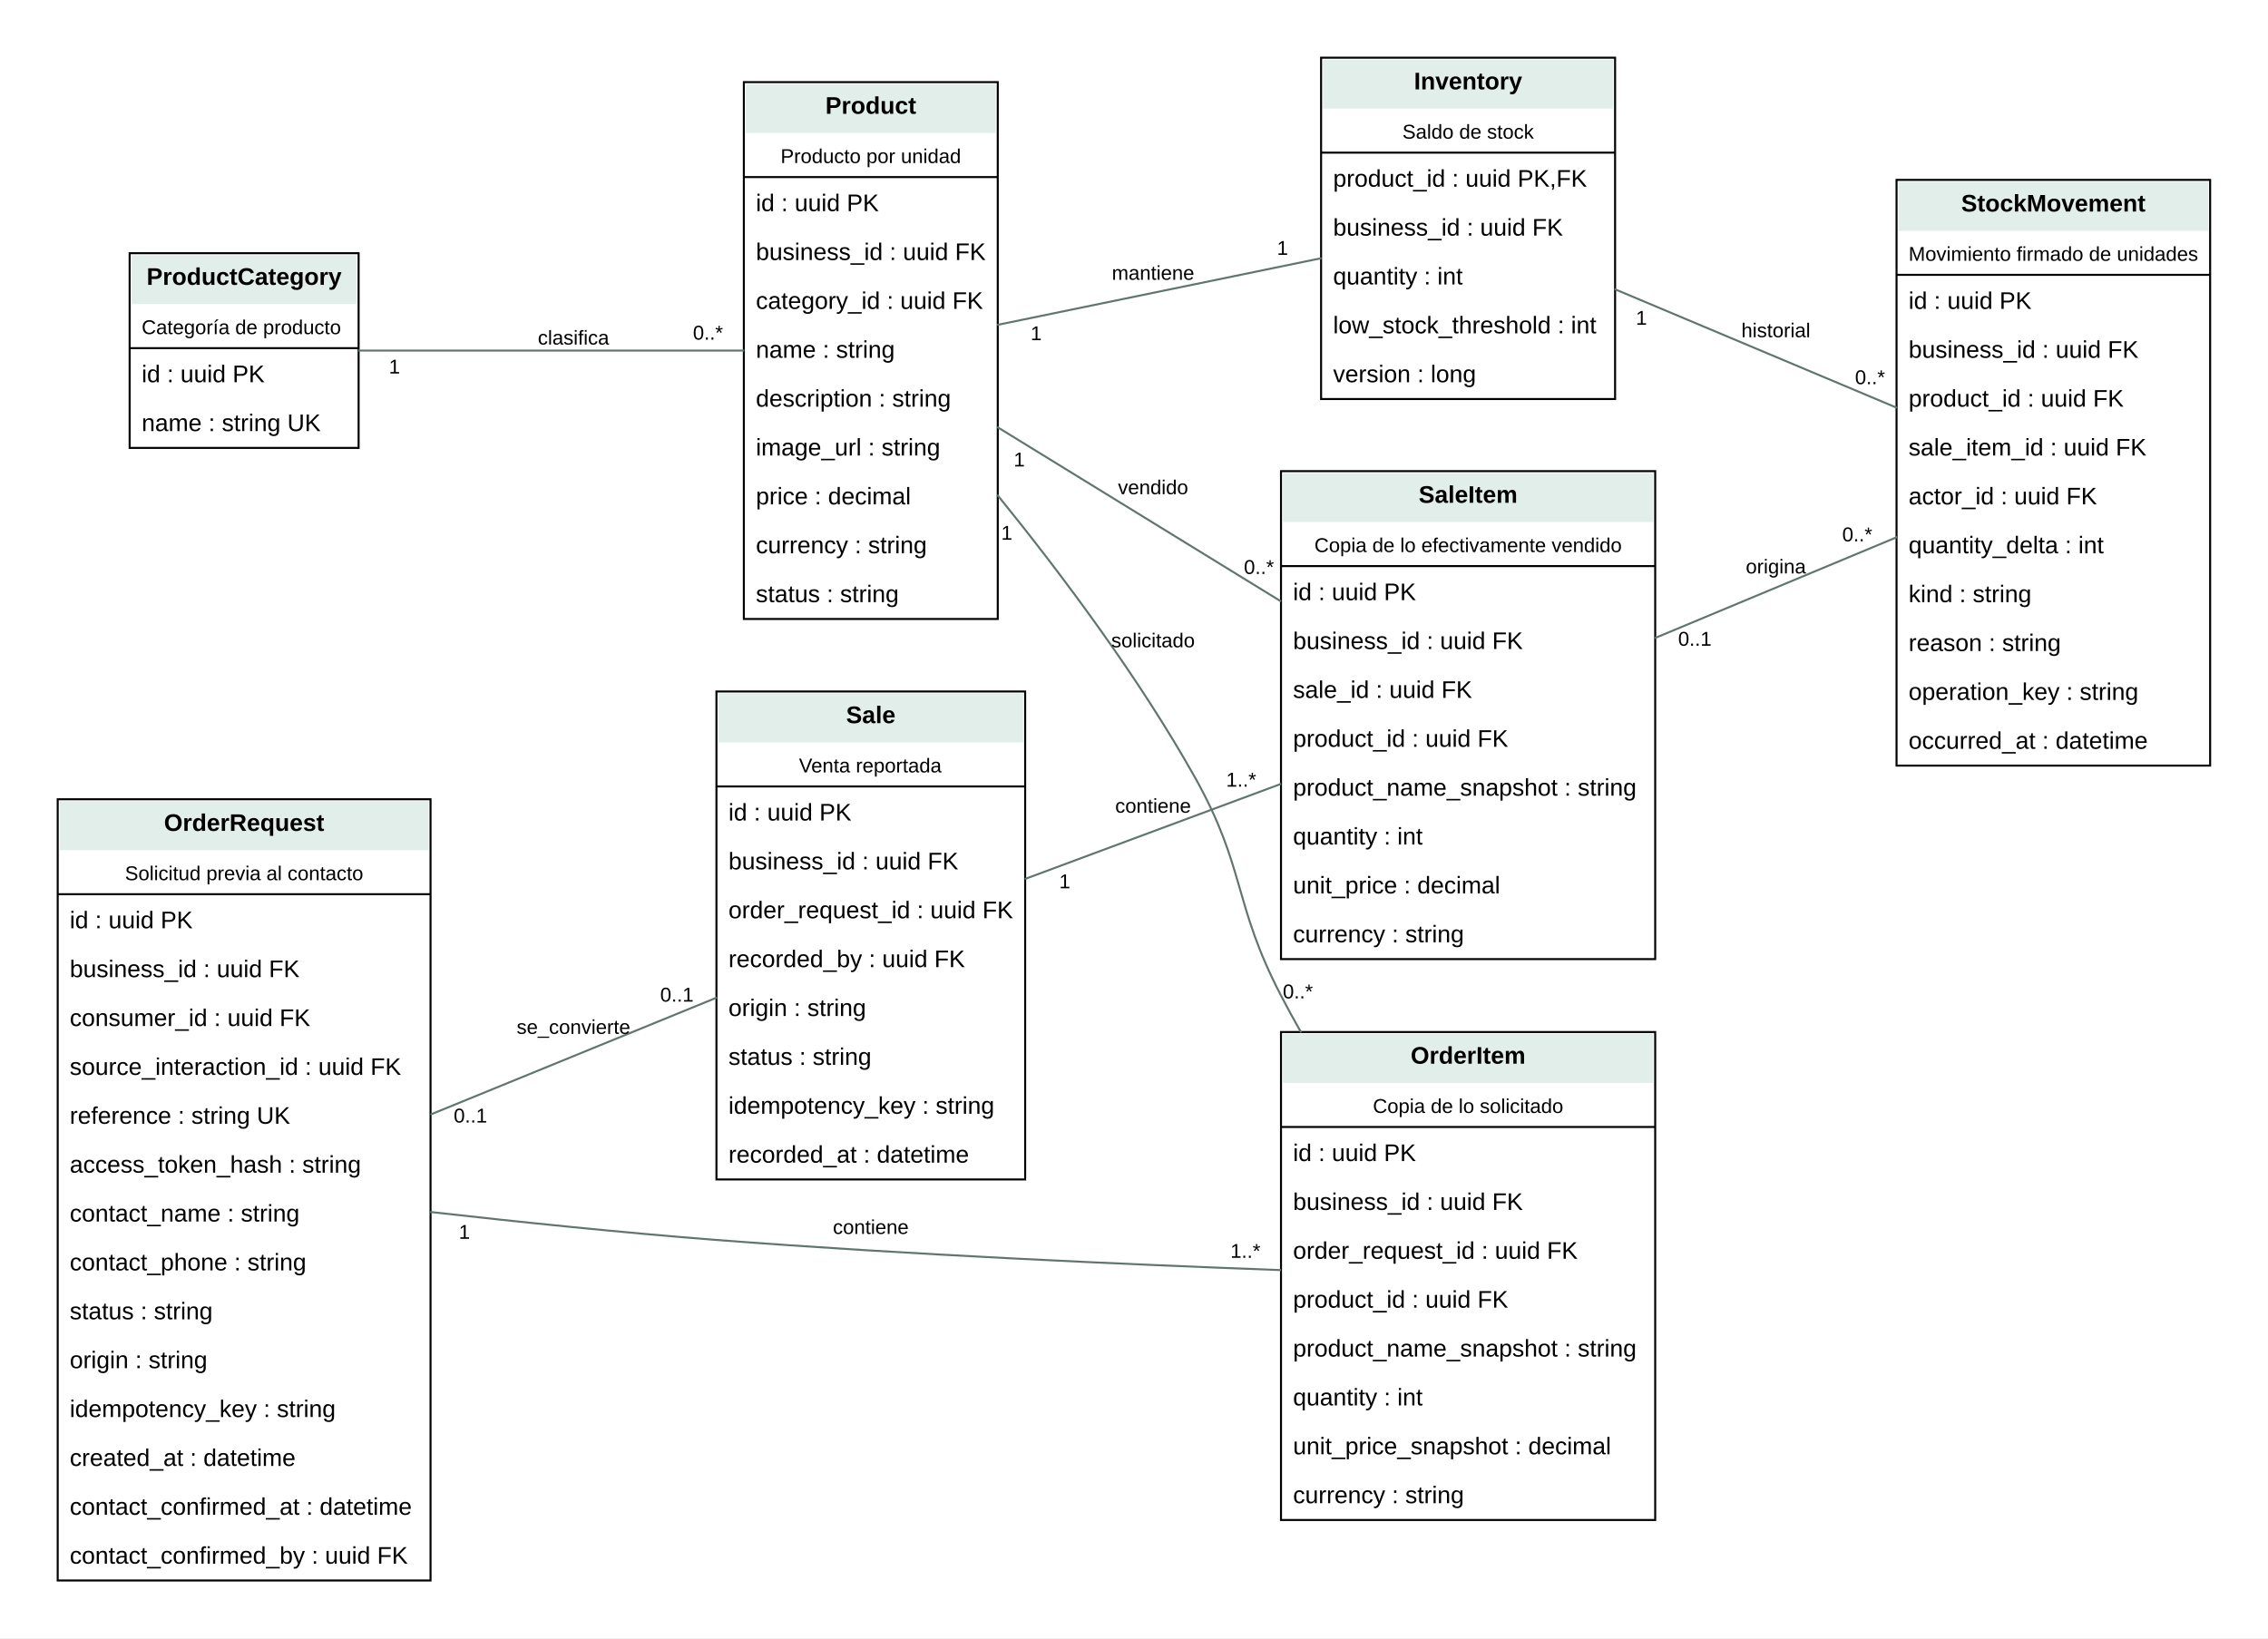
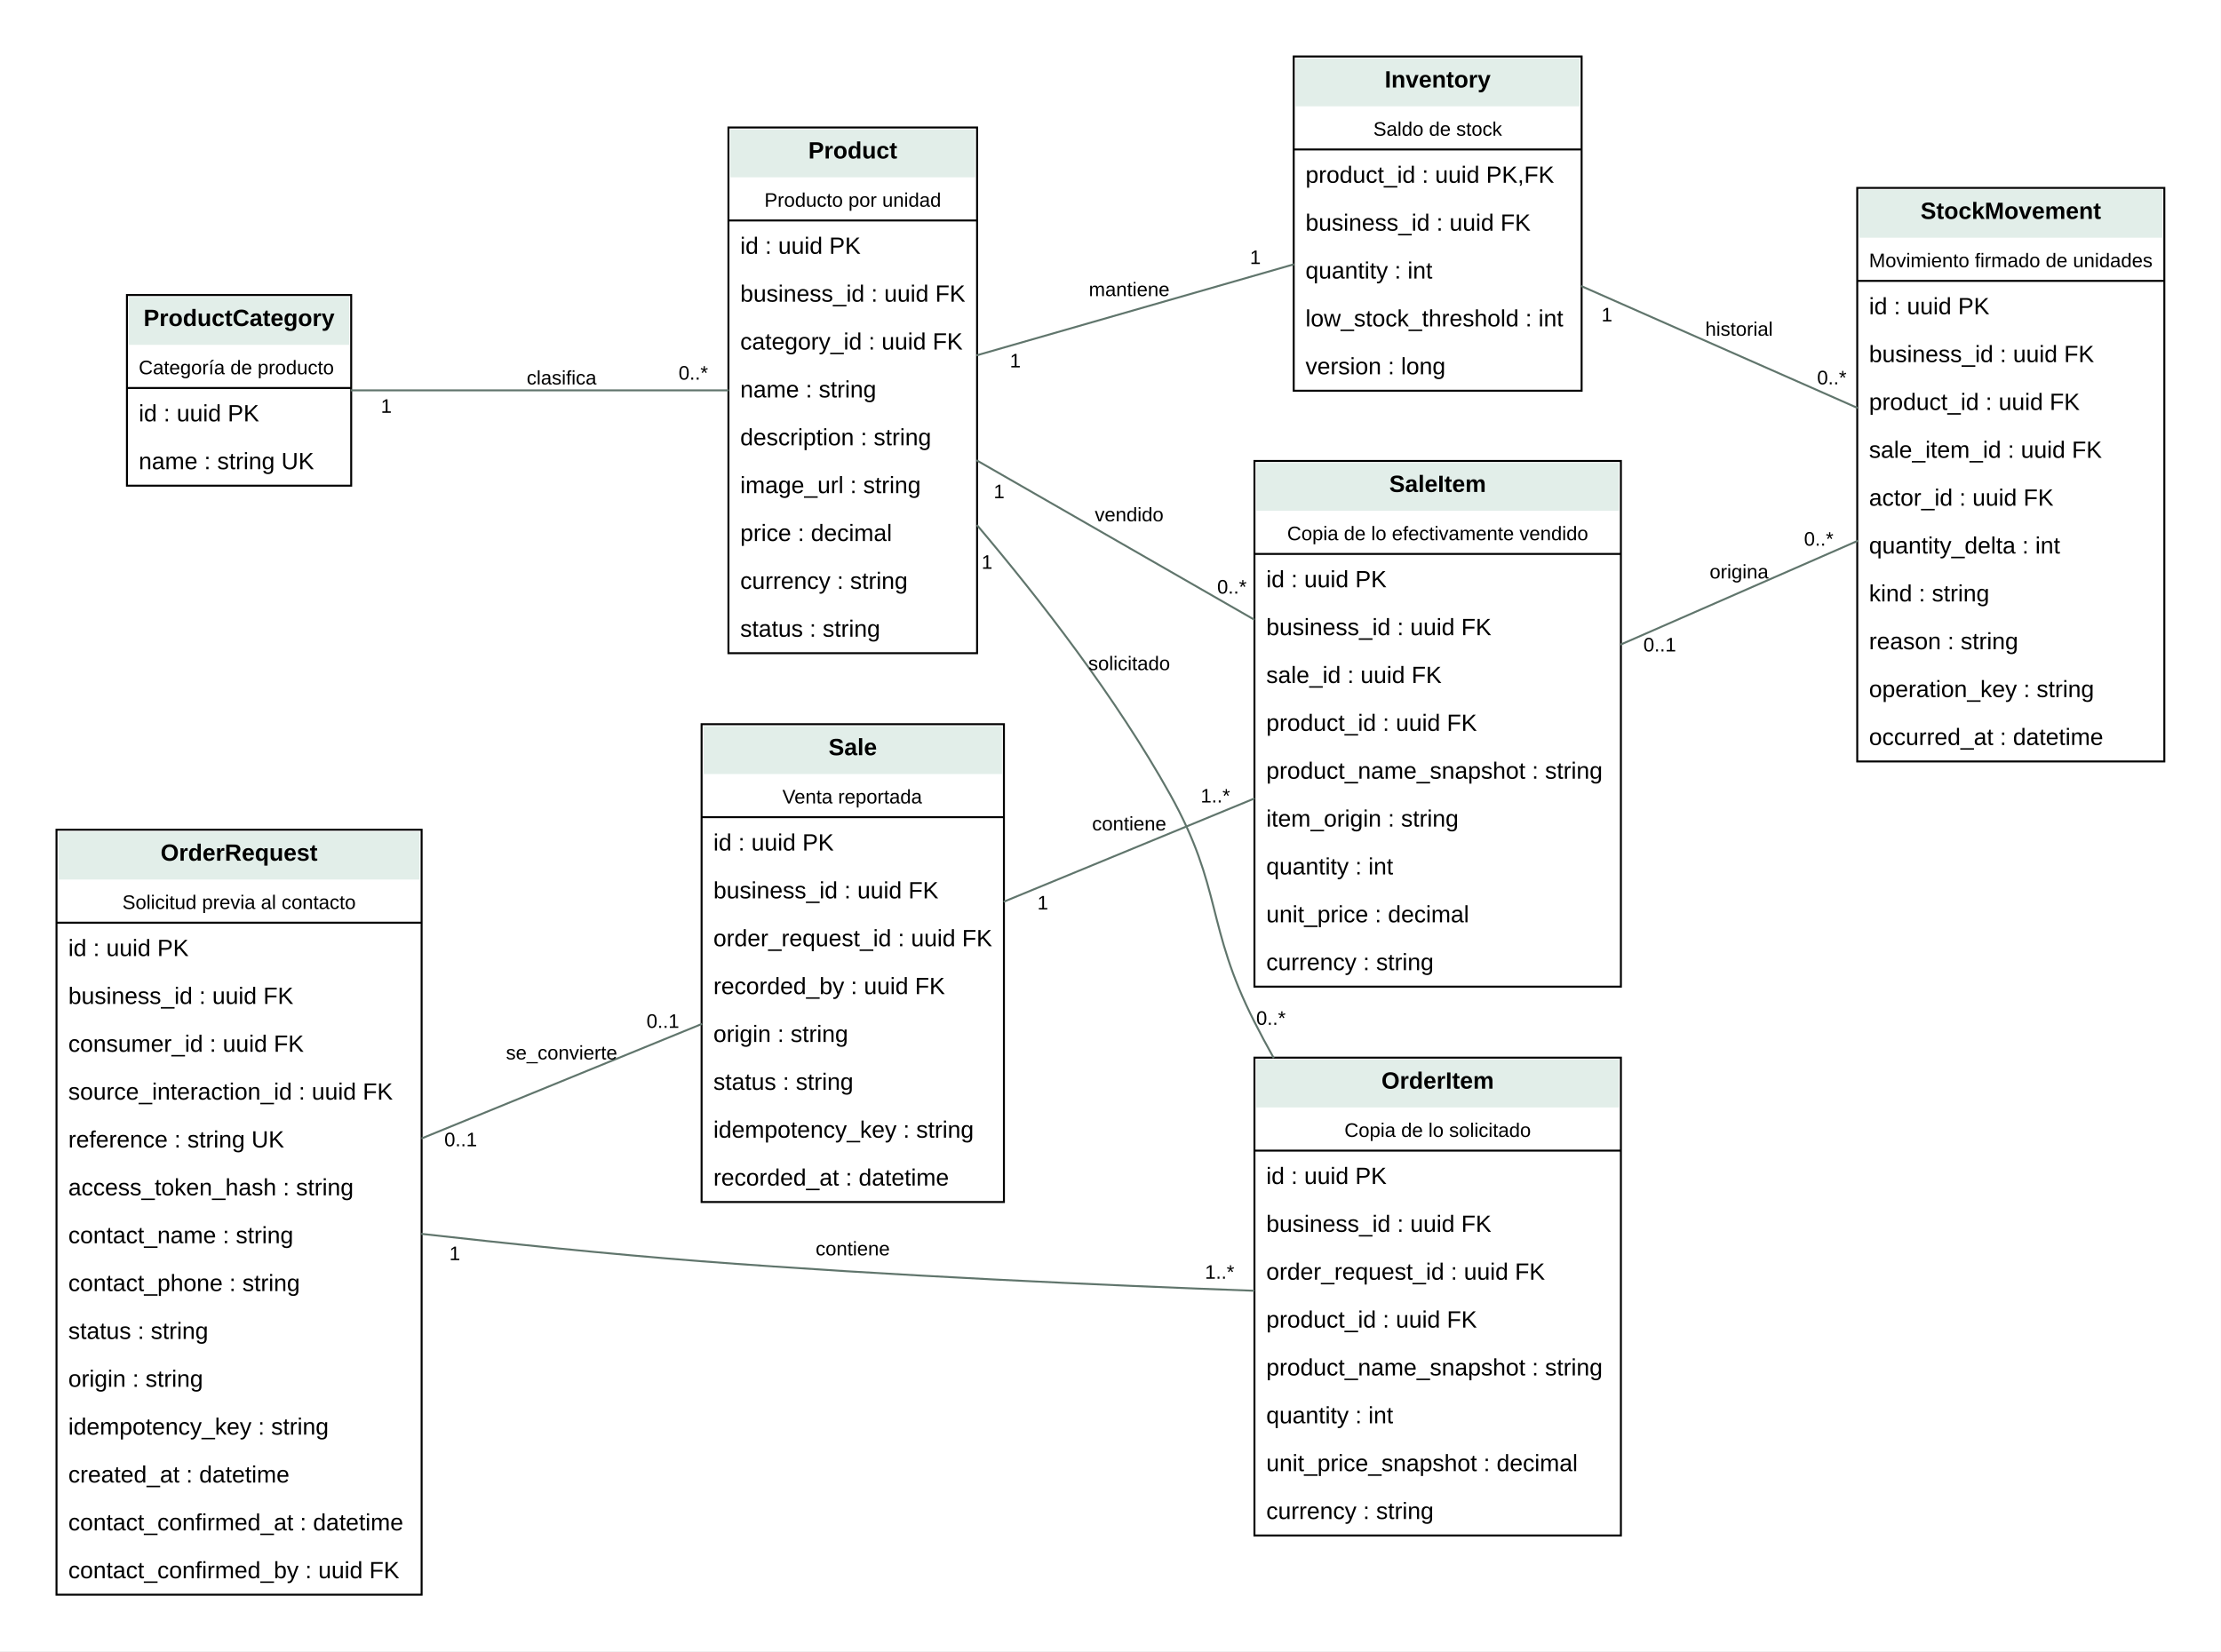
- <svg xmlns="http://www.w3.org/2000/svg" width="1132pt" height="818pt" viewBox="0.00 0.00 1132.00 818.00">
-   <g id="graph0" class="graph" transform="scale(1 1) rotate(0) translate(28.8 789)">
-     <polygon fill="white" stroke="none" points="-28.8,28.8 -28.8,-789 1103.12,-789 1103.12,28.8 -28.8,28.8" />
+ <svg xmlns="http://www.w3.org/2000/svg" width="1132pt" height="842pt" viewBox="0.00 0.00 1132.00 842.00">
+   <g id="graph0" class="graph" transform="scale(1 1) rotate(0) translate(28.8 813)">
+     <polygon fill="white" stroke="none" points="-28.8,28.8 -28.8,-813 1103.12,-813 1103.12,28.8 -28.8,28.8" />
    <g id="node1" class="node">
      <polygon fill="black" stroke="black" points="35.9,-615.2 35.9,-615.2 150.19,-615.2 150.19,-615.2 35.9,-615.2" />
      <polygon fill="none" stroke="black" points="35.9,-565.4 35.9,-662.6 150.19,-662.6 150.19,-565.4 35.9,-565.4" />
      <polygon fill="#e2eee9" stroke="none" points="36.9,-637.2 36.9,-661.6 149.19,-661.6 149.19,-637.2 36.9,-637.2" />
      <text xml:space="preserve" text-anchor="start" x="44.37" y="-646.8" font-family="Arial" font-weight="bold" font-size="12.00">ProductCategory</text>
      <text xml:space="preserve" text-anchor="start" x="41.9" y="-622.2" font-family="Arial" font-size="10.00">Categoría de producto</text>
      <text xml:space="preserve" text-anchor="start" x="41.9" y="-598.2" font-family="Arial" font-size="12.00">id : uuid PK</text>
      <text xml:space="preserve" text-anchor="start" x="41.9" y="-573.8" font-family="Arial" font-size="12.00">name : string UK</text>
    </g>
    <g id="node2" class="node">
      <polygon fill="black" stroke="black" points="342.47,-700.6 342.47,-700.6 469.2,-700.6 469.2,-700.6 342.47,-700.6" />
      <polygon fill="none" stroke="black" points="342.47,-480 342.47,-748 469.2,-748 469.2,-480 342.47,-480" />
      <polygon fill="#e2eee9" stroke="none" points="343.47,-722.6 343.47,-747 468.2,-747 468.2,-722.6 343.47,-722.6" />
      <text xml:space="preserve" text-anchor="start" x="383.17" y="-732.2" font-family="Arial" font-weight="bold" font-size="12.00">Product</text>
      <text xml:space="preserve" text-anchor="start" x="360.8" y="-707.6" font-family="Arial" font-size="10.00">Producto por unidad</text>
      <text xml:space="preserve" text-anchor="start" x="348.47" y="-683.6" font-family="Arial" font-size="12.00">id : uuid PK</text>
      <text xml:space="preserve" text-anchor="start" x="348.47" y="-659.2" font-family="Arial" font-size="12.00">business_id : uuid FK</text>
      <text xml:space="preserve" text-anchor="start" x="348.47" y="-634.8" font-family="Arial" font-size="12.00">category_id : uuid FK</text>
      <text xml:space="preserve" text-anchor="start" x="348.47" y="-610.4" font-family="Arial" font-size="12.00">name : string </text>
      <text xml:space="preserve" text-anchor="start" x="348.47" y="-586" font-family="Arial" font-size="12.00">description : string </text>
      <text xml:space="preserve" text-anchor="start" x="348.47" y="-561.6" font-family="Arial" font-size="12.00">image_url : string </text>
      <text xml:space="preserve" text-anchor="start" x="348.47" y="-537.2" font-family="Arial" font-size="12.00">price : decimal </text>
      <text xml:space="preserve" text-anchor="start" x="348.47" y="-512.8" font-family="Arial" font-size="12.00">currency : string </text>
      <text xml:space="preserve" text-anchor="start" x="348.47" y="-488.4" font-family="Arial" font-size="12.00">status : string </text>
    </g>
    <g id="edge1" class="edge">
      <path fill="none" stroke="#60756c" d="M149.97,-614C204.23,-614 286.41,-614 342.69,-614" />
      <text xml:space="preserve" text-anchor="middle" x="257.44" y="-617" font-family="Arial" font-size="10.00">clasifica</text>
      <text xml:space="preserve" text-anchor="middle" x="324.57" y="-619.45" font-family="Arial" font-size="10.00">0..*</text>
      <text xml:space="preserve" text-anchor="middle" x="168.09" y="-602.55" font-family="Arial" font-size="10.00">1</text>
    </g>
    <g id="node3" class="node">
-       <polygon fill="black" stroke="black" points="630.58,-712.8 630.58,-712.8 777.32,-712.8 777.32,-712.8 630.58,-712.8" />
-       <polygon fill="none" stroke="black" points="630.58,-589.8 630.58,-760.2 777.32,-760.2 777.32,-589.8 630.58,-589.8" />
-       <polygon fill="#e2eee9" stroke="none" points="631.58,-734.8 631.58,-759.2 776.32,-759.2 776.32,-734.8 631.58,-734.8" />
-       <text xml:space="preserve" text-anchor="start" x="676.95" y="-744.4" font-family="Arial" font-weight="bold" font-size="12.00">Inventory</text>
-       <text xml:space="preserve" text-anchor="start" x="671.16" y="-719.8" font-family="Arial" font-size="10.00">Saldo de stock</text>
-       <text xml:space="preserve" text-anchor="start" x="636.58" y="-695.8" font-family="Arial" font-size="12.00">product_id : uuid PK,FK</text>
-       <text xml:space="preserve" text-anchor="start" x="636.58" y="-671.4" font-family="Arial" font-size="12.00">business_id : uuid FK</text>
-       <text xml:space="preserve" text-anchor="start" x="636.58" y="-647" font-family="Arial" font-size="12.00">quantity : int </text>
-       <text xml:space="preserve" text-anchor="start" x="636.58" y="-622.6" font-family="Arial" font-size="12.00">low_stock_threshold : int </text>
-       <text xml:space="preserve" text-anchor="start" x="636.58" y="-598.2" font-family="Arial" font-size="12.00">version : long </text>
+       <polygon fill="black" stroke="black" points="630.58,-736.8 630.58,-736.8 777.32,-736.8 777.32,-736.8 630.58,-736.8" />
+       <polygon fill="none" stroke="black" points="630.58,-613.8 630.58,-784.2 777.32,-784.2 777.32,-613.8 630.58,-613.8" />
+       <polygon fill="#e2eee9" stroke="none" points="631.58,-758.8 631.58,-783.2 776.32,-783.2 776.32,-758.8 631.58,-758.8" />
+       <text xml:space="preserve" text-anchor="start" x="676.95" y="-768.4" font-family="Arial" font-weight="bold" font-size="12.00">Inventory</text>
+       <text xml:space="preserve" text-anchor="start" x="671.16" y="-743.8" font-family="Arial" font-size="10.00">Saldo de stock</text>
+       <text xml:space="preserve" text-anchor="start" x="636.58" y="-719.8" font-family="Arial" font-size="12.00">product_id : uuid PK,FK</text>
+       <text xml:space="preserve" text-anchor="start" x="636.58" y="-695.4" font-family="Arial" font-size="12.00">business_id : uuid FK</text>
+       <text xml:space="preserve" text-anchor="start" x="636.58" y="-671" font-family="Arial" font-size="12.00">quantity : int </text>
+       <text xml:space="preserve" text-anchor="start" x="636.58" y="-646.6" font-family="Arial" font-size="12.00">low_stock_threshold : int </text>
+       <text xml:space="preserve" text-anchor="start" x="636.58" y="-622.2" font-family="Arial" font-size="12.00">version : long </text>
    </g>
    <g id="edge2" class="edge">
-       <path fill="none" stroke="#60756c" d="M468.91,-626.79C516.14,-636.52 581.24,-649.93 630.79,-660.13" />
-       <text xml:space="preserve" text-anchor="middle" x="546.72" y="-649.33" font-family="Arial" font-size="10.00">mantiene</text>
-       <text xml:space="preserve" text-anchor="middle" x="611.33" y="-661.76" font-family="Arial" font-size="10.00">1</text>
-       <text xml:space="preserve" text-anchor="middle" x="488.37" y="-619.17" font-family="Arial" font-size="10.00">1</text>
+       <path fill="none" stroke="#60756c" d="M468.91,-631.82C516.14,-645.38 581.24,-664.06 630.79,-678.29" />
+       <text xml:space="preserve" text-anchor="middle" x="546.72" y="-662.05" font-family="Arial" font-size="10.00">mantiene</text>
+       <text xml:space="preserve" text-anchor="middle" x="611.04" y="-678.41" font-family="Arial" font-size="10.00">1</text>
+       <text xml:space="preserve" text-anchor="middle" x="488.67" y="-625.7" font-family="Arial" font-size="10.00">1</text>
    </g>
    <g id="node5" class="node">
      <polygon fill="black" stroke="black" points="610.57,-226.4 610.57,-226.4 797.34,-226.4 797.34,-226.4 610.57,-226.4" />
      <polygon fill="none" stroke="black" points="610.57,-30.2 610.57,-273.8 797.34,-273.8 797.34,-30.2 610.57,-30.2" />
      <polygon fill="#e2eee9" stroke="none" points="611.57,-248.4 611.57,-272.8 796.34,-272.8 796.34,-248.4 611.57,-248.4" />
      <text xml:space="preserve" text-anchor="start" x="675.28" y="-258" font-family="Arial" font-weight="bold" font-size="12.00">OrderItem</text>
      <text xml:space="preserve" text-anchor="start" x="656.42" y="-233.4" font-family="Arial" font-size="10.00">Copia de lo solicitado</text>
      <text xml:space="preserve" text-anchor="start" x="616.57" y="-209.4" font-family="Arial" font-size="12.00">id : uuid PK</text>
      <text xml:space="preserve" text-anchor="start" x="616.57" y="-185" font-family="Arial" font-size="12.00">business_id : uuid FK</text>
      <text xml:space="preserve" text-anchor="start" x="616.57" y="-160.6" font-family="Arial" font-size="12.00">order_request_id : uuid FK</text>
      <text xml:space="preserve" text-anchor="start" x="616.57" y="-136.2" font-family="Arial" font-size="12.00">product_id : uuid FK</text>
      <text xml:space="preserve" text-anchor="start" x="616.57" y="-111.8" font-family="Arial" font-size="12.00">product_name_snapshot : string </text>
      <text xml:space="preserve" text-anchor="start" x="616.57" y="-87.4" font-family="Arial" font-size="12.00">quantity : int </text>
      <text xml:space="preserve" text-anchor="start" x="616.57" y="-63" font-family="Arial" font-size="12.00">unit_price_snapshot : decimal </text>
      <text xml:space="preserve" text-anchor="start" x="616.57" y="-38.6" font-family="Arial" font-size="12.00">currency : string </text>
    </g>
    <g id="edge4" class="edge">
-       <path fill="none" stroke="#60756c" d="M468.95,-541.99C501.19,-502.23 539.58,-450.9 567.57,-401 593.04,-355.58 586.54,-338.2 610.57,-292 613.72,-285.93 617.08,-279.79 620.57,-273.65" />
-       <text xml:space="preserve" text-anchor="middle" x="546.72" y="-465.87" font-family="Arial" font-size="10.00">solicitado</text>
-       <text xml:space="preserve" text-anchor="middle" x="618.99" y="-290.59" font-family="Arial" font-size="10.00">0..*</text>
-       <text xml:space="preserve" text-anchor="middle" x="473.7" y="-519.56" font-family="Arial" font-size="10.00">1</text>
+       <path fill="none" stroke="#60756c" d="M469.11,-545.36C501.6,-506.99 540.17,-457.12 567.57,-408 594.35,-359.98 585.71,-341.04 610.57,-292 613.66,-285.9 616.97,-279.73 620.42,-273.57" />
+       <text xml:space="preserve" text-anchor="middle" x="546.72" y="-471.37" font-family="Arial" font-size="10.00">solicitado</text>
+       <text xml:space="preserve" text-anchor="middle" x="618.97" y="-290.52" font-family="Arial" font-size="10.00">0..*</text>
+       <text xml:space="preserve" text-anchor="middle" x="474.26" y="-523.03" font-family="Arial" font-size="10.00">1</text>
    </g>
    <g id="node7" class="node">
-       <polygon fill="black" stroke="black" points="610.57,-506.4 610.57,-506.4 797.34,-506.4 797.34,-506.4 610.57,-506.4" />
-       <polygon fill="none" stroke="black" points="610.57,-310.2 610.57,-553.8 797.34,-553.8 797.34,-310.2 610.57,-310.2" />
-       <polygon fill="#e2eee9" stroke="none" points="611.57,-528.4 611.57,-552.8 796.34,-552.8 796.34,-528.4 611.57,-528.4" />
-       <text xml:space="preserve" text-anchor="start" x="679.27" y="-538" font-family="Arial" font-weight="bold" font-size="12.00">SaleItem</text>
-       <text xml:space="preserve" text-anchor="start" x="627.24" y="-513.4" font-family="Arial" font-size="10.00">Copia de lo efectivamente vendido</text>
-       <text xml:space="preserve" text-anchor="start" x="616.57" y="-489.4" font-family="Arial" font-size="12.00">id : uuid PK</text>
-       <text xml:space="preserve" text-anchor="start" x="616.57" y="-465" font-family="Arial" font-size="12.00">business_id : uuid FK</text>
-       <text xml:space="preserve" text-anchor="start" x="616.57" y="-440.6" font-family="Arial" font-size="12.00">sale_id : uuid FK</text>
-       <text xml:space="preserve" text-anchor="start" x="616.57" y="-416.2" font-family="Arial" font-size="12.00">product_id : uuid FK</text>
-       <text xml:space="preserve" text-anchor="start" x="616.57" y="-391.8" font-family="Arial" font-size="12.00">product_name_snapshot : string </text>
-       <text xml:space="preserve" text-anchor="start" x="616.57" y="-367.4" font-family="Arial" font-size="12.00">quantity : int </text>
-       <text xml:space="preserve" text-anchor="start" x="616.57" y="-343" font-family="Arial" font-size="12.00">unit_price : decimal </text>
-       <text xml:space="preserve" text-anchor="start" x="616.57" y="-318.6" font-family="Arial" font-size="12.00">currency : string </text>
+       <polygon fill="black" stroke="black" points="610.57,-530.6 610.57,-530.6 797.34,-530.6 797.34,-530.6 610.57,-530.6" />
+       <polygon fill="none" stroke="black" points="610.57,-310 610.57,-578 797.34,-578 797.34,-310 610.57,-310" />
+       <polygon fill="#e2eee9" stroke="none" points="611.57,-552.6 611.57,-577 796.34,-577 796.34,-552.6 611.57,-552.6" />
+       <text xml:space="preserve" text-anchor="start" x="679.27" y="-562.2" font-family="Arial" font-weight="bold" font-size="12.00">SaleItem</text>
+       <text xml:space="preserve" text-anchor="start" x="627.24" y="-537.6" font-family="Arial" font-size="10.00">Copia de lo efectivamente vendido</text>
+       <text xml:space="preserve" text-anchor="start" x="616.57" y="-513.6" font-family="Arial" font-size="12.00">id : uuid PK</text>
+       <text xml:space="preserve" text-anchor="start" x="616.57" y="-489.2" font-family="Arial" font-size="12.00">business_id : uuid FK</text>
+       <text xml:space="preserve" text-anchor="start" x="616.57" y="-464.8" font-family="Arial" font-size="12.00">sale_id : uuid FK</text>
+       <text xml:space="preserve" text-anchor="start" x="616.57" y="-440.4" font-family="Arial" font-size="12.00">product_id : uuid FK</text>
+       <text xml:space="preserve" text-anchor="start" x="616.57" y="-416" font-family="Arial" font-size="12.00">product_name_snapshot : string </text>
+       <text xml:space="preserve" text-anchor="start" x="616.57" y="-391.6" font-family="Arial" font-size="12.00">item_origin : string </text>
+       <text xml:space="preserve" text-anchor="start" x="616.57" y="-367.2" font-family="Arial" font-size="12.00">quantity : int </text>
+       <text xml:space="preserve" text-anchor="start" x="616.57" y="-342.8" font-family="Arial" font-size="12.00">unit_price : decimal </text>
+       <text xml:space="preserve" text-anchor="start" x="616.57" y="-318.4" font-family="Arial" font-size="12.00">currency : string </text>
    </g>
    <g id="edge7" class="edge">
-       <path fill="none" stroke="#60756c" d="M468.91,-575.85C509.95,-550.62 564.48,-517.11 610.58,-488.77" />
-       <text xml:space="preserve" text-anchor="middle" x="546.72" y="-542.3" font-family="Arial" font-size="10.00">vendido</text>
-       <text xml:space="preserve" text-anchor="middle" x="599.57" y="-502.47" font-family="Arial" font-size="10.00">0..*</text>
-       <text xml:space="preserve" text-anchor="middle" x="479.93" y="-556.15" font-family="Arial" font-size="10.00">1</text>
+       <path fill="none" stroke="#60756c" d="M468.91,-578.36C509.95,-554.8 564.48,-523.5 610.58,-497.03" />
+       <text xml:space="preserve" text-anchor="middle" x="546.72" y="-547.23" font-family="Arial" font-size="10.00">vendido</text>
+       <text xml:space="preserve" text-anchor="middle" x="599.07" y="-510.38" font-family="Arial" font-size="10.00">0..*</text>
+       <text xml:space="preserve" text-anchor="middle" x="480.42" y="-559.01" font-family="Arial" font-size="10.00">1</text>
    </g>
    <g id="node8" class="node">
-       <polygon fill="black" stroke="black" points="917.8,-651.8 917.8,-651.8 1074.32,-651.8 1074.32,-651.8 917.8,-651.8" />
-       <polygon fill="none" stroke="black" points="917.8,-406.8 917.8,-699.2 1074.32,-699.2 1074.32,-406.8 917.8,-406.8" />
-       <polygon fill="#e2eee9" stroke="none" points="918.8,-673.8 918.8,-698.2 1073.32,-698.2 1073.32,-673.8 918.8,-673.8" />
-       <text xml:space="preserve" text-anchor="start" x="950.05" y="-683.4" font-family="Arial" font-weight="bold" font-size="12.00">StockMovement</text>
-       <text xml:space="preserve" text-anchor="start" x="923.8" y="-658.8" font-family="Arial" font-size="10.00">Movimiento firmado de unidades</text>
-       <text xml:space="preserve" text-anchor="start" x="923.8" y="-634.8" font-family="Arial" font-size="12.00">id : uuid PK</text>
-       <text xml:space="preserve" text-anchor="start" x="923.8" y="-610.4" font-family="Arial" font-size="12.00">business_id : uuid FK</text>
-       <text xml:space="preserve" text-anchor="start" x="923.8" y="-586" font-family="Arial" font-size="12.00">product_id : uuid FK</text>
-       <text xml:space="preserve" text-anchor="start" x="923.8" y="-561.6" font-family="Arial" font-size="12.00">sale_item_id : uuid FK</text>
-       <text xml:space="preserve" text-anchor="start" x="923.8" y="-537.2" font-family="Arial" font-size="12.00">actor_id : uuid FK</text>
-       <text xml:space="preserve" text-anchor="start" x="923.8" y="-512.8" font-family="Arial" font-size="12.00">quantity_delta : int </text>
-       <text xml:space="preserve" text-anchor="start" x="923.8" y="-488.4" font-family="Arial" font-size="12.00">kind : string </text>
-       <text xml:space="preserve" text-anchor="start" x="923.8" y="-464" font-family="Arial" font-size="12.00">reason : string </text>
-       <text xml:space="preserve" text-anchor="start" x="923.8" y="-439.6" font-family="Arial" font-size="12.00">operation_key : string </text>
-       <text xml:space="preserve" text-anchor="start" x="923.8" y="-415.2" font-family="Arial" font-size="12.00">occurred_at : datetime </text>
+       <polygon fill="black" stroke="black" points="917.8,-669.8 917.8,-669.8 1074.32,-669.8 1074.32,-669.8 917.8,-669.8" />
+       <polygon fill="none" stroke="black" points="917.8,-424.8 917.8,-717.2 1074.32,-717.2 1074.32,-424.8 917.8,-424.8" />
+       <polygon fill="#e2eee9" stroke="none" points="918.8,-691.8 918.8,-716.2 1073.32,-716.2 1073.32,-691.8 918.8,-691.8" />
+       <text xml:space="preserve" text-anchor="start" x="950.05" y="-701.4" font-family="Arial" font-weight="bold" font-size="12.00">StockMovement</text>
+       <text xml:space="preserve" text-anchor="start" x="923.8" y="-676.8" font-family="Arial" font-size="10.00">Movimiento firmado de unidades</text>
+       <text xml:space="preserve" text-anchor="start" x="923.8" y="-652.8" font-family="Arial" font-size="12.00">id : uuid PK</text>
+       <text xml:space="preserve" text-anchor="start" x="923.8" y="-628.4" font-family="Arial" font-size="12.00">business_id : uuid FK</text>
+       <text xml:space="preserve" text-anchor="start" x="923.8" y="-604" font-family="Arial" font-size="12.00">product_id : uuid FK</text>
+       <text xml:space="preserve" text-anchor="start" x="923.8" y="-579.6" font-family="Arial" font-size="12.00">sale_item_id : uuid FK</text>
+       <text xml:space="preserve" text-anchor="start" x="923.8" y="-555.2" font-family="Arial" font-size="12.00">actor_id : uuid FK</text>
+       <text xml:space="preserve" text-anchor="start" x="923.8" y="-530.8" font-family="Arial" font-size="12.00">quantity_delta : int </text>
+       <text xml:space="preserve" text-anchor="start" x="923.8" y="-506.4" font-family="Arial" font-size="12.00">kind : string </text>
+       <text xml:space="preserve" text-anchor="start" x="923.8" y="-482" font-family="Arial" font-size="12.00">reason : string </text>
+       <text xml:space="preserve" text-anchor="start" x="923.8" y="-457.6" font-family="Arial" font-size="12.00">operation_key : string </text>
+       <text xml:space="preserve" text-anchor="start" x="923.8" y="-433.2" font-family="Arial" font-size="12.00">occurred_at : datetime </text>
    </g>
    <g id="edge8" class="edge">
-       <path fill="none" stroke="#60756c" d="M777.04,-644.69C819.91,-626.66 874.29,-603.79 918.01,-585.4" />
-       <text xml:space="preserve" text-anchor="middle" x="857.57" y="-620.66" font-family="Arial" font-size="10.00">historial</text>
-       <text xml:space="preserve" text-anchor="middle" x="904.58" y="-597.22" font-family="Arial" font-size="10.00">0..*</text>
-       <text xml:space="preserve" text-anchor="middle" x="790.47" y="-626.87" font-family="Arial" font-size="10.00">1</text>
+       <path fill="none" stroke="#60756c" d="M777.04,-667.2C819.91,-648.28 874.29,-624.29 918.01,-604.99" />
+       <text xml:space="preserve" text-anchor="middle" x="857.57" y="-641.84" font-family="Arial" font-size="10.00">historial</text>
+       <text xml:space="preserve" text-anchor="middle" x="904.84" y="-617.05" font-family="Arial" font-size="10.00">0..*</text>
+       <text xml:space="preserve" text-anchor="middle" x="790.21" y="-649.14" font-family="Arial" font-size="10.00">1</text>
    </g>
    <g id="node4" class="node">
      <polygon fill="black" stroke="black" points="0,-342.6 0,-342.6 186.09,-342.6 186.09,-342.6 0,-342.6" />
      <polygon fill="none" stroke="black" points="0,0 0,-390 186.09,-390 186.09,0 0,0" />
      <polygon fill="#e2eee9" stroke="none" points="1,-364.6 1,-389 185.09,-389 185.09,-364.6 1,-364.6" />
      <text xml:space="preserve" text-anchor="start" x="53.04" y="-374.2" font-family="Arial" font-weight="bold" font-size="12.00">OrderRequest</text>
      <text xml:space="preserve" text-anchor="start" x="33.57" y="-349.6" font-family="Arial" font-size="10.00">Solicitud previa al contacto</text>
      <text xml:space="preserve" text-anchor="start" x="6" y="-325.6" font-family="Arial" font-size="12.00">id : uuid PK</text>
      <text xml:space="preserve" text-anchor="start" x="6" y="-301.2" font-family="Arial" font-size="12.00">business_id : uuid FK</text>
      <text xml:space="preserve" text-anchor="start" x="6" y="-276.8" font-family="Arial" font-size="12.00">consumer_id : uuid FK</text>
      <text xml:space="preserve" text-anchor="start" x="6" y="-252.4" font-family="Arial" font-size="12.00">source_interaction_id : uuid FK</text>
      <text xml:space="preserve" text-anchor="start" x="6" y="-228" font-family="Arial" font-size="12.00">reference : string UK</text>
      <text xml:space="preserve" text-anchor="start" x="6" y="-203.6" font-family="Arial" font-size="12.00">access_token_hash : string </text>
      <text xml:space="preserve" text-anchor="start" x="6" y="-179.2" font-family="Arial" font-size="12.00">contact_name : string </text>
      <text xml:space="preserve" text-anchor="start" x="6" y="-154.8" font-family="Arial" font-size="12.00">contact_phone : string </text>
      <text xml:space="preserve" text-anchor="start" x="6" y="-130.4" font-family="Arial" font-size="12.00">status : string </text>
      <text xml:space="preserve" text-anchor="start" x="6" y="-106" font-family="Arial" font-size="12.00">origin : string </text>
      <text xml:space="preserve" text-anchor="start" x="6" y="-81.6" font-family="Arial" font-size="12.00">idempotency_key : string </text>
      <text xml:space="preserve" text-anchor="start" x="6" y="-57.2" font-family="Arial" font-size="12.00">created_at : datetime </text>
      <text xml:space="preserve" text-anchor="start" x="6" y="-32.8" font-family="Arial" font-size="12.00">contact_confirmed_at : datetime </text>
      <text xml:space="preserve" text-anchor="start" x="6" y="-8.4" font-family="Arial" font-size="12.00">contact_confirmed_by : uuid FK</text>
    </g>
    <g id="edge3" class="edge">
      <path fill="none" stroke="#60756c" d="M185.91,-183.97C229.2,-179.09 281.6,-173.65 328.79,-170 424.76,-162.59 534.82,-157.73 610.6,-154.95" />
      <text xml:space="preserve" text-anchor="middle" x="405.83" y="-173" font-family="Arial" font-size="10.00">contiene</text>
      <text xml:space="preserve" text-anchor="middle" x="592.81" y="-161.08" font-family="Arial" font-size="10.00">1..*</text>
      <text xml:space="preserve" text-anchor="middle" x="202.99" y="-170.56" font-family="Arial" font-size="10.00">1</text>
    </g>
    <g id="node6" class="node">
      <polygon fill="black" stroke="black" points="328.79,-396.4 328.79,-396.4 482.88,-396.4 482.88,-396.4 328.79,-396.4" />
      <polygon fill="none" stroke="black" points="328.79,-200.2 328.79,-443.8 482.88,-443.8 482.88,-200.2 328.79,-200.2" />
      <polygon fill="#e2eee9" stroke="none" points="329.79,-418.4 329.79,-442.8 481.88,-442.8 481.88,-418.4 329.79,-418.4" />
      <text xml:space="preserve" text-anchor="start" x="393.49" y="-428" font-family="Arial" font-weight="bold" font-size="12.00">Sale</text>
      <text xml:space="preserve" text-anchor="start" x="369.98" y="-403.4" font-family="Arial" font-size="10.00">Venta reportada</text>
      <text xml:space="preserve" text-anchor="start" x="334.79" y="-379.4" font-family="Arial" font-size="12.00">id : uuid PK</text>
      <text xml:space="preserve" text-anchor="start" x="334.79" y="-355" font-family="Arial" font-size="12.00">business_id : uuid FK</text>
      <text xml:space="preserve" text-anchor="start" x="334.79" y="-330.6" font-family="Arial" font-size="12.00">order_request_id : uuid FK</text>
      <text xml:space="preserve" text-anchor="start" x="334.79" y="-306.2" font-family="Arial" font-size="12.00">recorded_by : uuid FK</text>
      <text xml:space="preserve" text-anchor="start" x="334.79" y="-281.8" font-family="Arial" font-size="12.00">origin : string </text>
      <text xml:space="preserve" text-anchor="start" x="334.79" y="-257.4" font-family="Arial" font-size="12.00">status : string </text>
      <text xml:space="preserve" text-anchor="start" x="334.79" y="-233" font-family="Arial" font-size="12.00">idempotency_key : string </text>
      <text xml:space="preserve" text-anchor="start" x="334.79" y="-208.6" font-family="Arial" font-size="12.00">recorded_at : datetime </text>
    </g>
    <g id="edge5" class="edge">
      <path fill="none" stroke="#60756c" d="M186.03,-232.59C231.59,-251.2 285.91,-273.4 329.04,-291.03" />
      <text xml:space="preserve" text-anchor="middle" x="257.44" y="-272.88" font-family="Arial" font-size="10.00">se_convierte</text>
      <text xml:space="preserve" text-anchor="middle" x="309.06" y="-288.99" font-family="Arial" font-size="10.00">0..1</text>
      <text xml:space="preserve" text-anchor="middle" x="206.01" y="-228.62" font-family="Arial" font-size="10.00">0..1</text>
    </g>
    <g id="edge6" class="edge">
-       <path fill="none" stroke="#60756c" d="M482.71,-350.18C521.69,-364.67 569.52,-382.43 610.63,-397.7" />
-       <text xml:space="preserve" text-anchor="middle" x="546.72" y="-383.3" font-family="Arial" font-size="10.00">contiene</text>
-       <text xml:space="preserve" text-anchor="middle" x="590.69" y="-396.31" font-family="Arial" font-size="10.00">1..*</text>
-       <text xml:space="preserve" text-anchor="middle" x="502.64" y="-345.57" font-family="Arial" font-size="10.00">1</text>
+       <path fill="none" stroke="#60756c" d="M482.71,-353.26C521.69,-369.32 569.52,-389.02 610.63,-405.96" />
+       <text xml:space="preserve" text-anchor="middle" x="546.72" y="-389.66" font-family="Arial" font-size="10.00">contiene</text>
+       <text xml:space="preserve" text-anchor="middle" x="590.65" y="-403.87" font-family="Arial" font-size="10.00">1..*</text>
+       <text xml:space="preserve" text-anchor="middle" x="502.69" y="-349.35" font-family="Arial" font-size="10.00">1</text>
    </g>
    <g id="edge9" class="edge">
-       <path fill="none" stroke="#60756c" d="M797.14,-470.45C836.13,-486.71 881.02,-505.44 918.19,-520.94" />
-       <text xml:space="preserve" text-anchor="middle" x="857.57" y="-502.74" font-family="Arial" font-size="10.00">origina</text>
-       <text xml:space="preserve" text-anchor="middle" x="898.2" y="-518.76" font-family="Arial" font-size="10.00">0..*</text>
-       <text xml:space="preserve" text-anchor="middle" x="817.13" y="-466.63" font-family="Arial" font-size="10.00">0..1</text>
+       <path fill="none" stroke="#60756c" d="M797.14,-484.36C836.13,-501.43 881.02,-521.08 918.19,-537.35" />
+       <text xml:space="preserve" text-anchor="middle" x="857.57" y="-518.1" font-family="Arial" font-size="10.00">origina</text>
+       <text xml:space="preserve" text-anchor="middle" x="898.19" y="-534.82" font-family="Arial" font-size="10.00">0..*</text>
+       <text xml:space="preserve" text-anchor="middle" x="817.14" y="-480.88" font-family="Arial" font-size="10.00">0..1</text>
    </g>
  </g>
</svg>
